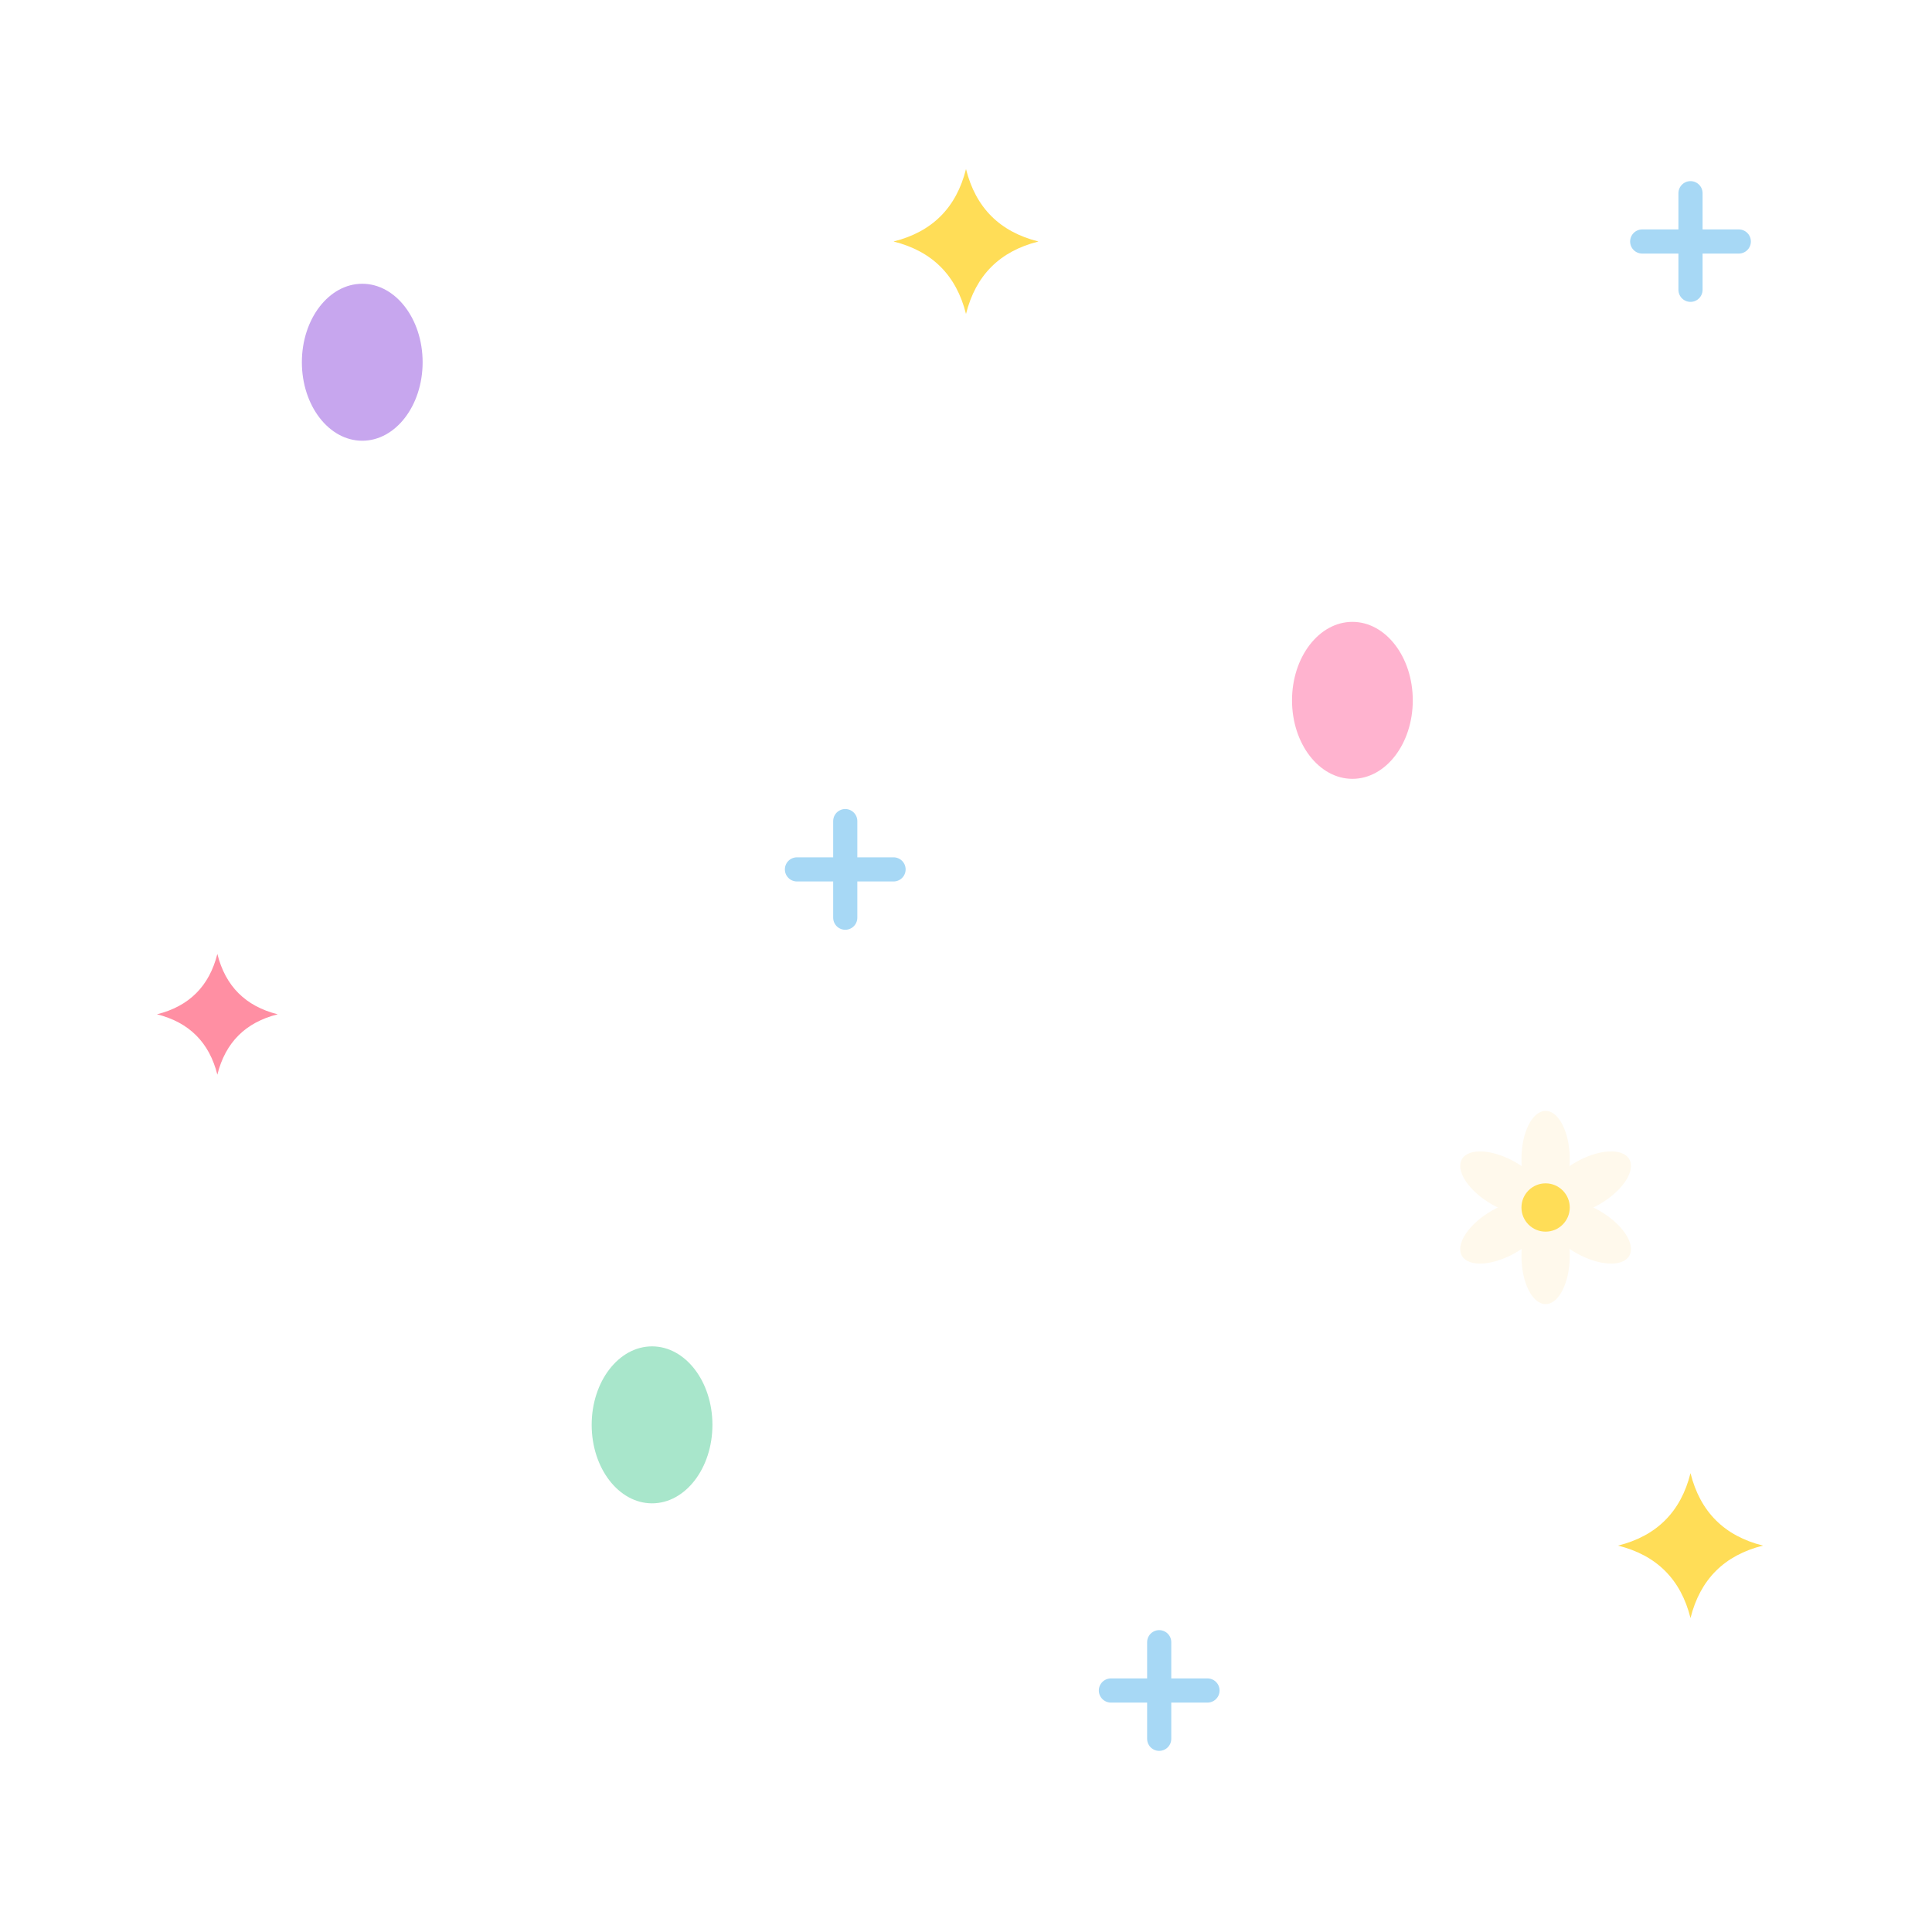
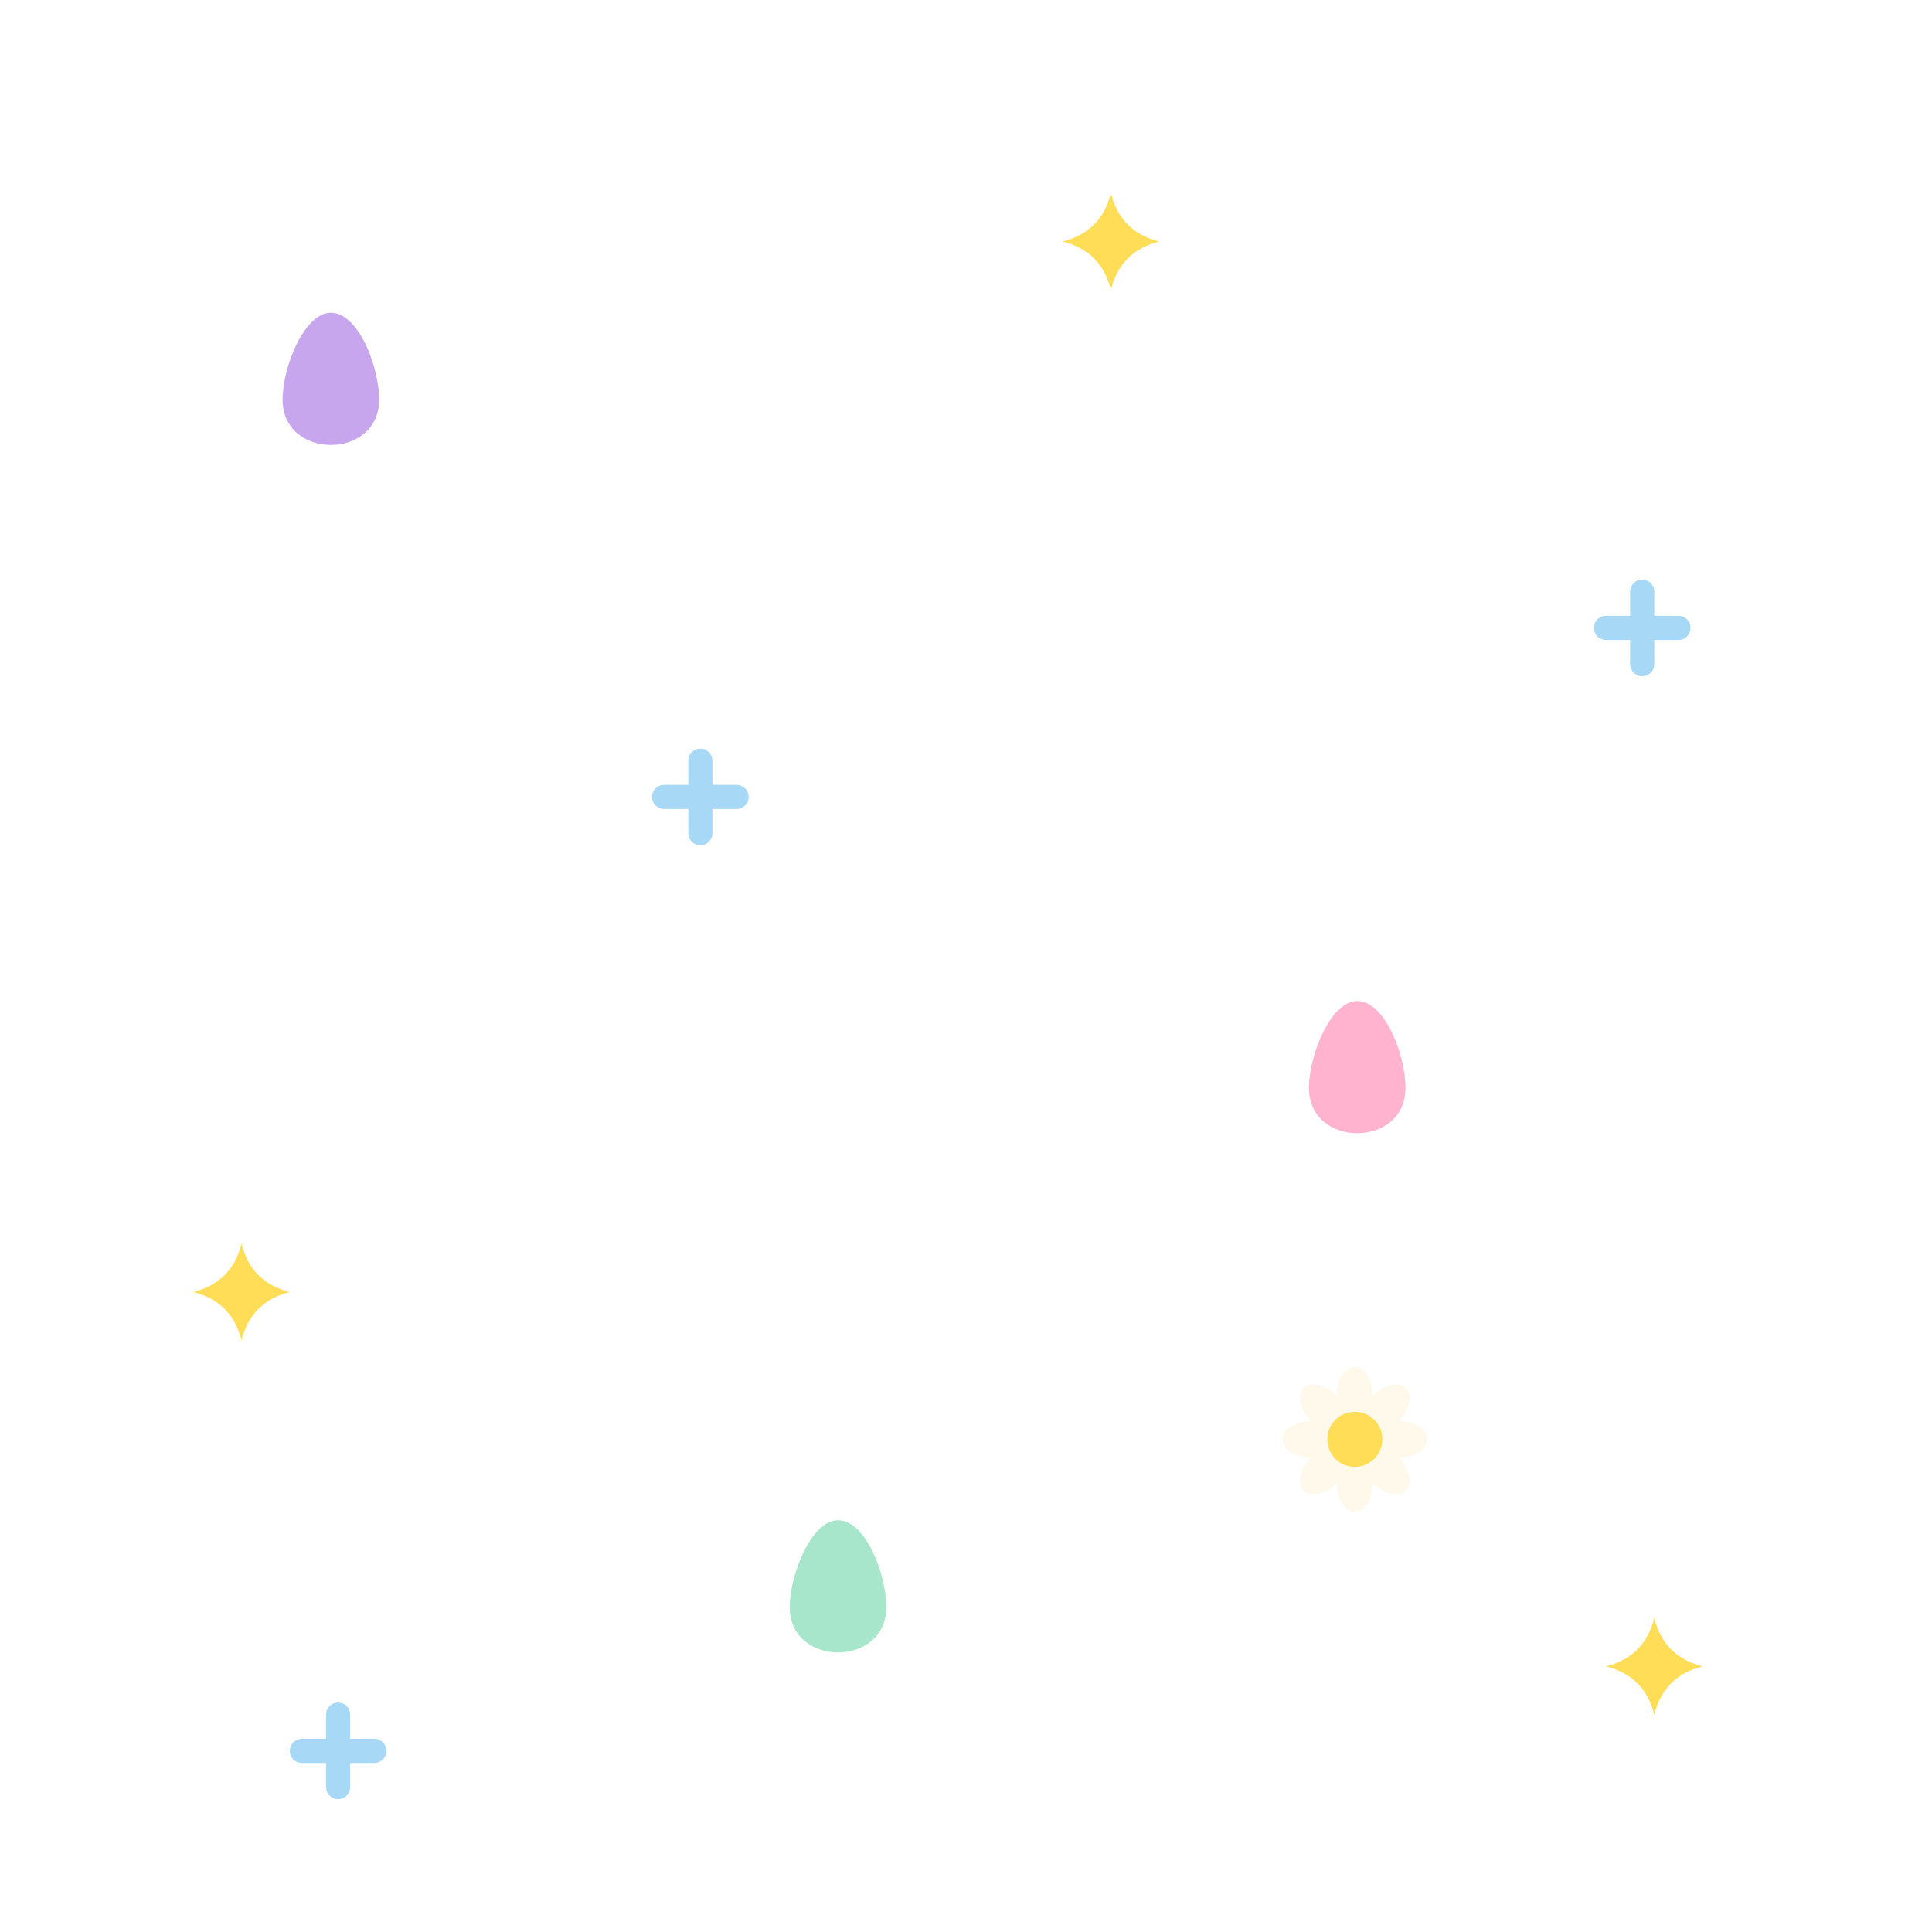
<svg xmlns="http://www.w3.org/2000/svg" viewBox="0 0 160 160">
-   <ellipse cx="30" cy="30" rx="5" ry="6.5" fill="#c7a6ee" />
-   <ellipse cx="112" cy="58" rx="5" ry="6.5" fill="#ffb3cf" />
-   <ellipse cx="54" cy="118" rx="5" ry="6.5" fill="#a8e6cb" />
-   <path d="M80 14Q81.2 18.8 86 20Q81.2 21.2 80 26Q78.8 21.2 74 20Q78.8 18.8 80 14Z" fill="#ffdd57" />
-   <path d="M140 122Q141.2 126.8 146 128Q141.2 129.2 140 134Q138.8 129.2 134 128Q138.8 126.8 140 122Z" fill="#ffdd57" />
-   <path d="M18 79Q19.0 83.0 23 84Q19.0 85.0 18 89Q17.0 85.0 13 84Q17.0 83.0 18 79Z" fill="#ff8fa3" />
-   <path d="M140 16v8m-4-4h8" stroke="#a7d8f5" stroke-width="2" stroke-linecap="round" />
-   <path d="M96 136v8m-4-4h8" stroke="#a7d8f5" stroke-width="2" stroke-linecap="round" />
-   <path d="M70 68v8m-4-4h8" stroke="#a7d8f5" stroke-width="2" stroke-linecap="round" />
-   <ellipse cx="128" cy="96" rx="2" ry="4" fill="#fff9ec" transform="rotate(0 128 100)" />
-   <ellipse cx="128" cy="96" rx="2" ry="4" fill="#fff9ec" transform="rotate(60 128 100)" />
-   <ellipse cx="128" cy="96" rx="2" ry="4" fill="#fff9ec" transform="rotate(120 128 100)" />
-   <ellipse cx="128" cy="96" rx="2" ry="4" fill="#fff9ec" transform="rotate(180 128 100)" />
-   <ellipse cx="128" cy="96" rx="2" ry="4" fill="#fff9ec" transform="rotate(240 128 100)" />
-   <ellipse cx="128" cy="96" rx="2" ry="4" fill="#fff9ec" transform="rotate(300 128 100)" />
-   <circle cx="128" cy="100" r="2" fill="#ffdd57" />
+   <path fill="#c7a6ee" d="M27.4 25.9c-2.2 0-4 4.5-4 7.2 0 5 8 5 8 0 0-2.7-1.7-7.2-4-7.2" />
+   <path fill="#ffb3cf" d="M112.4 82.9c-2.2 0-4 4.5-4 7.2 0 5 8 5 8 0 0-2.7-1.7-7.2-4-7.2" />
+   <path fill="#a8e6cb" d="M69.4 125.9c-2.2 0-4 4.5-4 7.2 0 5 8 5 8 0 0-2.7-1.7-7.2-4-7.2" />
+   <path fill="#ffdd57" d="M92 16q.8 3.2 4 4-3.2.8-4 4-.8-3.2-4-4 3.2-.8 4-4" />
+   <path fill="#ffdd57" d="M20 103q.8 3.2 4 4-3.2.8-4 4-.8-3.2-4-4 3.2-.8 4-4" />
+   <path fill="#ffdd57" d="M137 134q.8 3.2 4 4-3.2.8-4 4-.8-3.2-4-4 3.2-.8 4-4" />
+   <path fill="none" stroke="#a7d8f5" stroke-linecap="round" stroke-linejoin="round" stroke-width="2" d="M133 52h6m-3-3v6" />
+   <path fill="none" stroke="#a7d8f5" stroke-linecap="round" stroke-linejoin="round" stroke-width="2" d="M55 66h6m-3-3v6" />
+   <path fill="none" stroke="#a7d8f5" stroke-linecap="round" stroke-linejoin="round" stroke-width="2" d="M25 145h6m-3-3v6" />
+   <g transform="matrix(.6 0 0 .6 105 112)">
+     <ellipse cx="12" cy="6" fill="#fff9ec" rx="2.5" ry="4" />
+     <ellipse cx="12" cy="6" fill="#fff9ec" rx="2.5" ry="4" transform="rotate(45 12 12)" />
+     <ellipse cx="12" cy="6" fill="#fff9ec" rx="2.5" ry="4" transform="rotate(90 12 12)" />
+     <ellipse cx="12" cy="6" fill="#fff9ec" rx="2.5" ry="4" transform="rotate(135 12 12)" />
+     <ellipse cx="12" cy="6" fill="#fff9ec" rx="2.5" ry="4" transform="rotate(180 12 12)" />
+     <ellipse cx="12" cy="6" fill="#fff9ec" rx="2.5" ry="4" transform="rotate(225 12 12)" />
+     <ellipse cx="12" cy="6" fill="#fff9ec" rx="2.5" ry="4" transform="rotate(270 12 12)" />
+     <ellipse cx="12" cy="6" fill="#fff9ec" rx="2.5" ry="4" transform="rotate(315 12 12)" />
+     <circle cx="12" cy="12" r="3.8" fill="#ffdd57" />
+   </g>
</svg>
